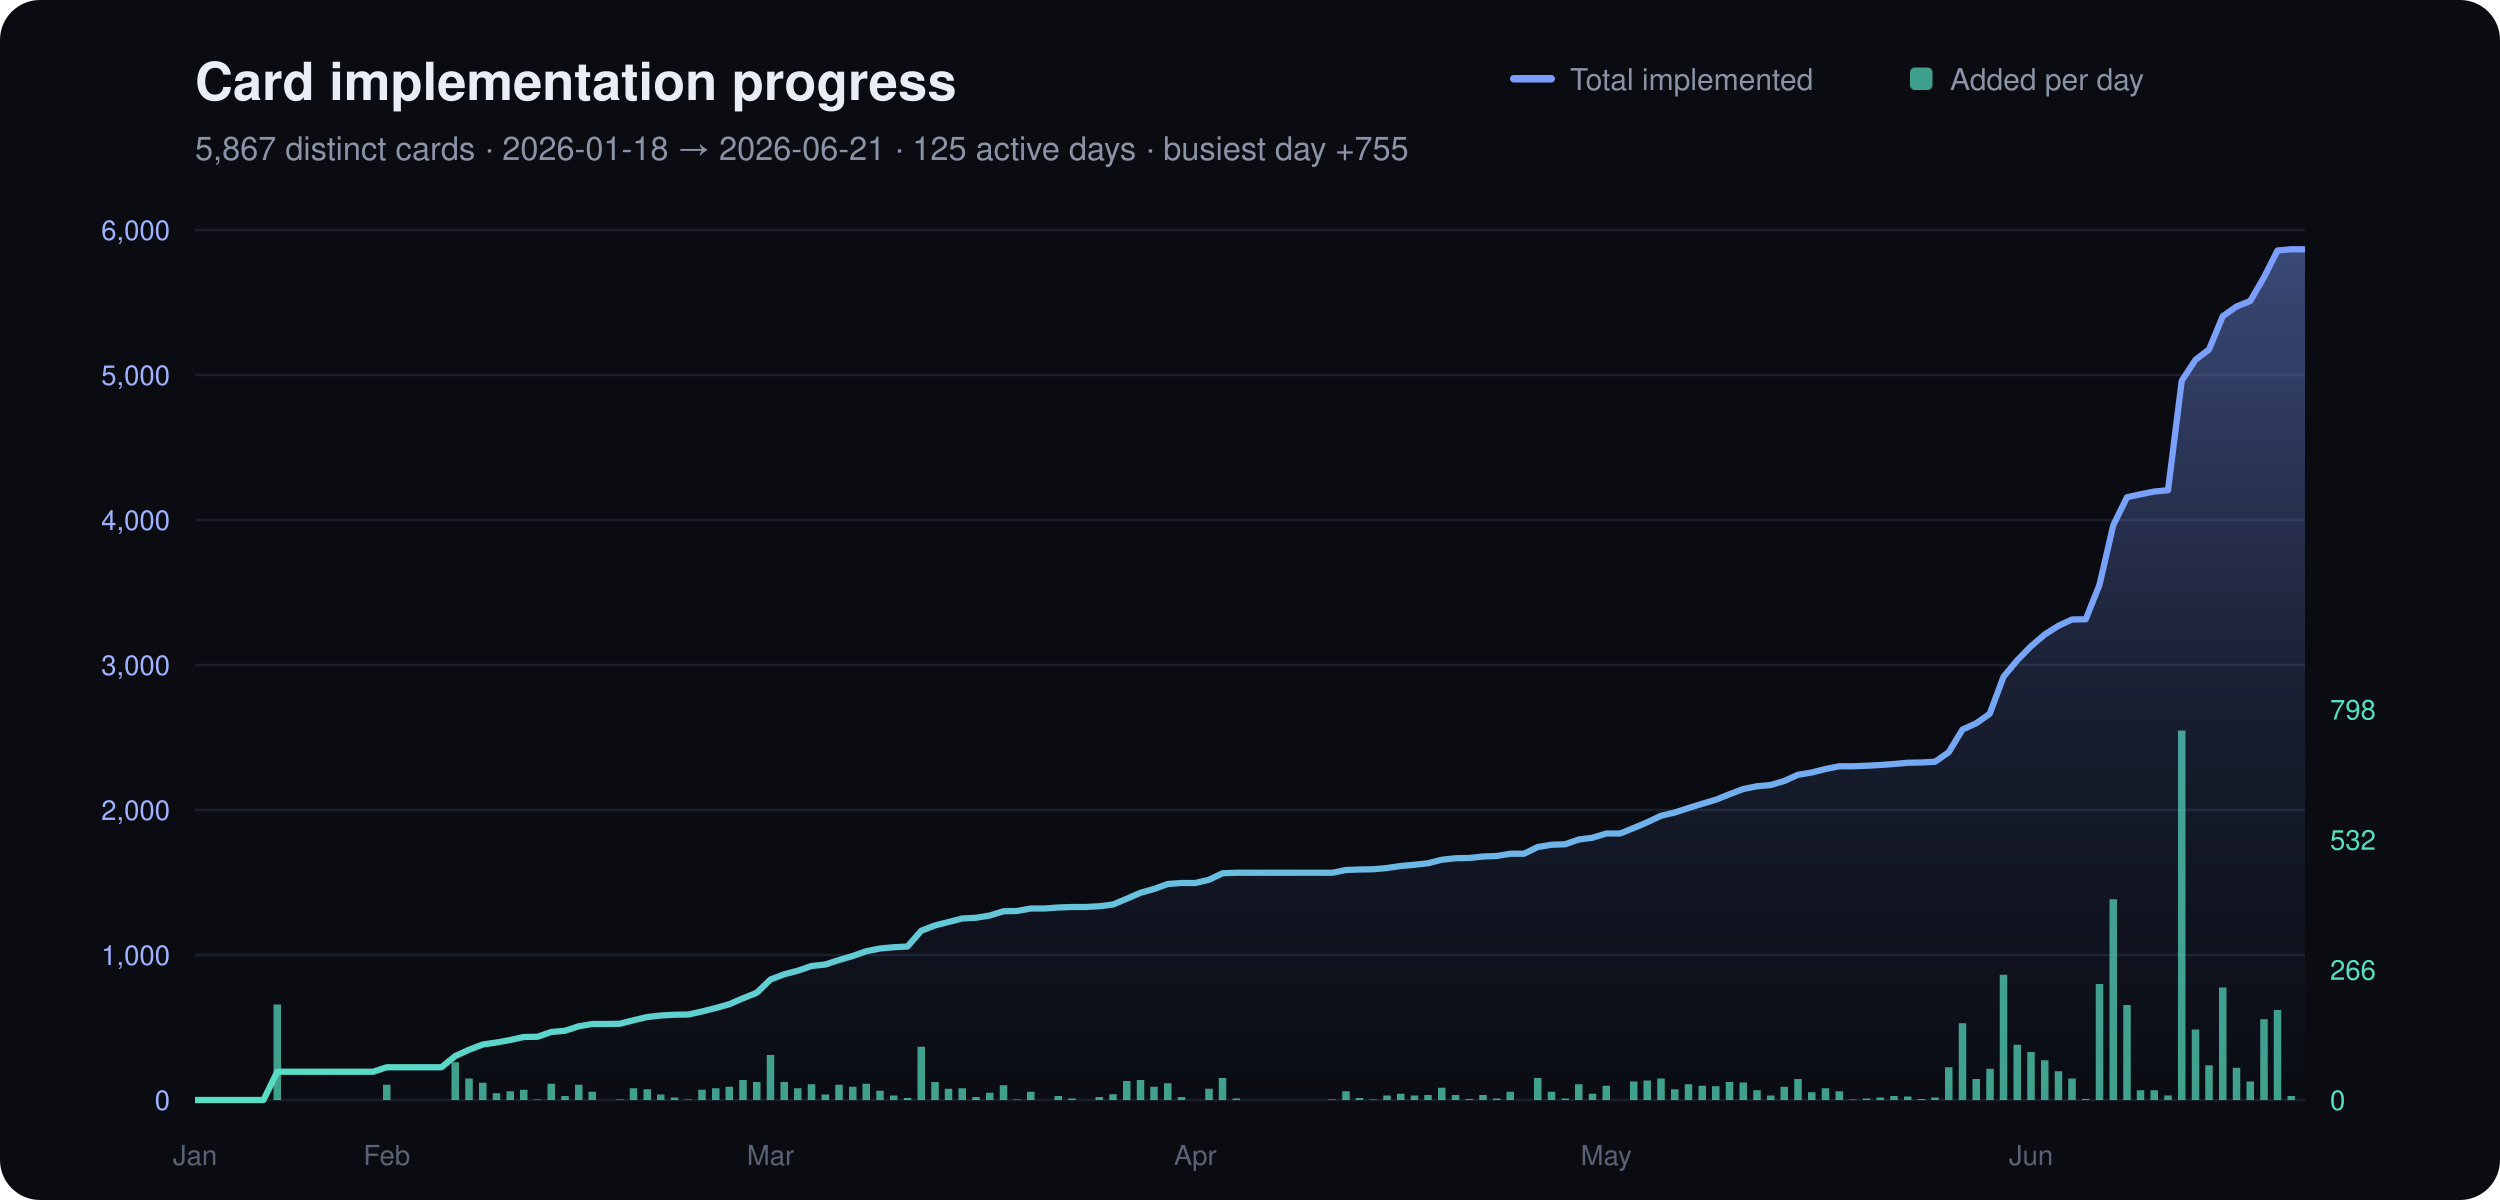
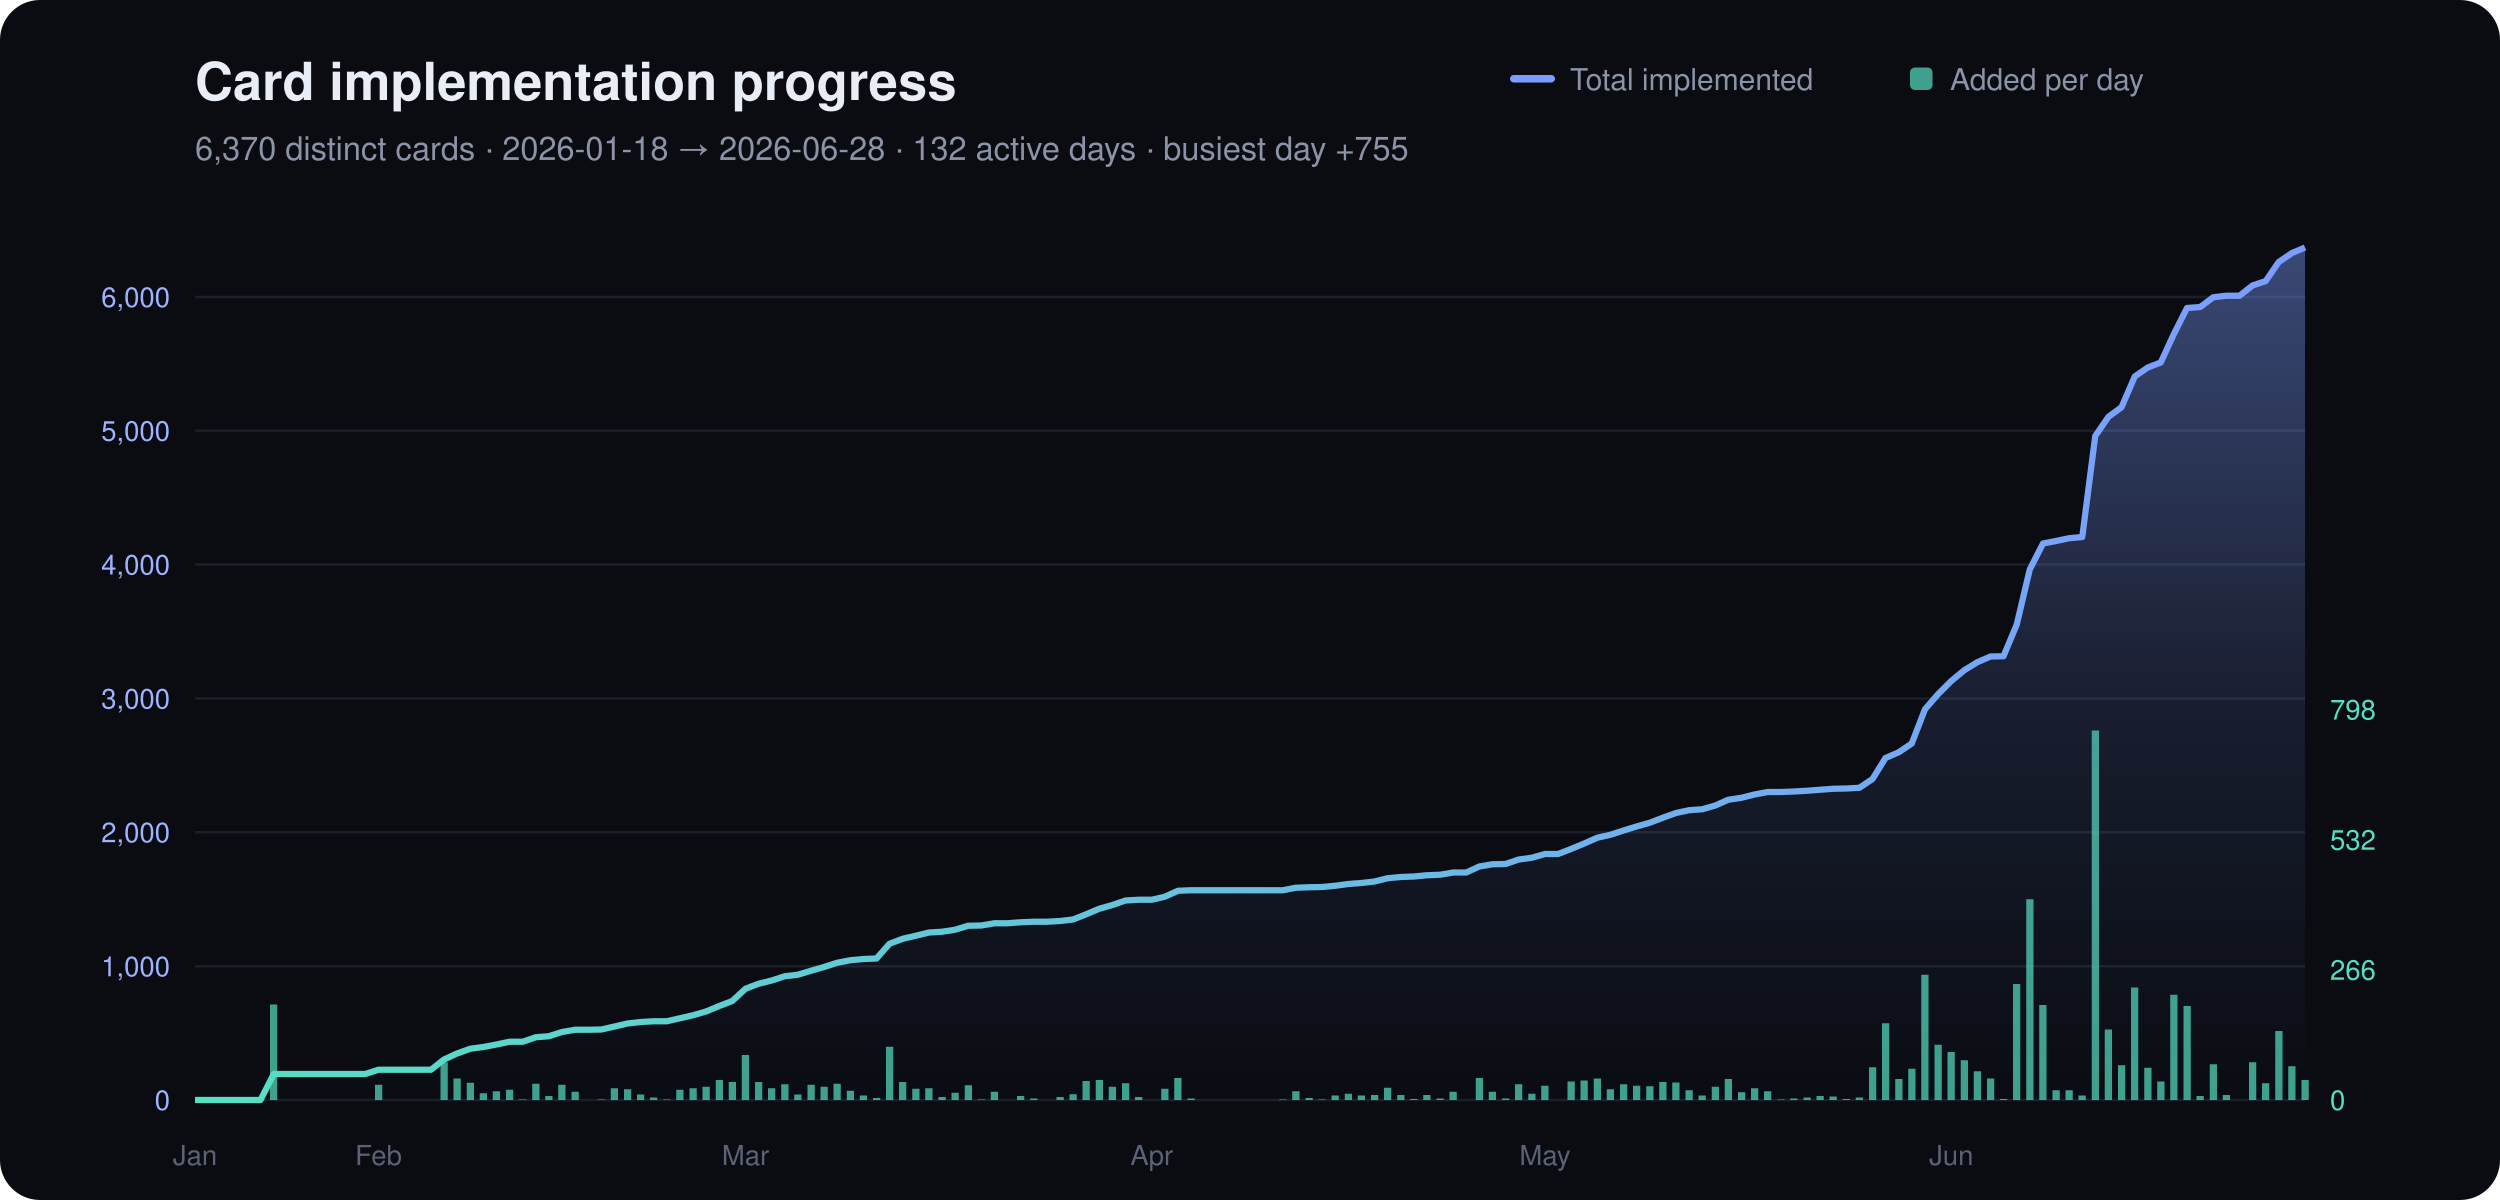
<svg xmlns="http://www.w3.org/2000/svg" viewBox="0 0 1000 480" font-family="-apple-system,Segoe UI,Helvetica,Arial,sans-serif">
  <defs>
    <linearGradient id="gA" x1="0" y1="0" x2="0" y2="1">
      <stop offset="0%" stop-color="#7c9cff" stop-opacity=".42" />
      <stop offset="55%" stop-color="#7c9cff" stop-opacity=".12" />
      <stop offset="100%" stop-color="#7c9cff" stop-opacity="0" />
    </linearGradient>
    <linearGradient id="gS" x1="0" y1="0" x2="1" y2="0">
      <stop offset="0%" stop-color="#56e0c2" />
      <stop offset="100%" stop-color="#7c9cff" />
    </linearGradient>
  </defs>
  <rect width="1000" height="480" rx="16" fill="#0a0c12" />
  <text x="78" y="40" fill="#e9edf6" font-size="21" font-weight="700">Card implementation progress</text>
-   <text x="78" y="64" fill="#8b93a7" font-size="13">5,867 distinct cards · 2026-01-18 → 2026-06-21 · 125 active days · busiest day +755</text>
+   <text x="78" y="64" fill="#8b93a7" font-size="13">6,370 distinct cards · 2026-01-18 → 2026-06-28 · 132 active days · busiest day +755</text>
  <rect x="604" y="30" width="18" height="3" rx="1.5" fill="#7c9cff" />
  <text x="628" y="36" fill="#8b93a7" font-size="12">Total implemented</text>
  <rect x="764" y="27" width="9" height="9" rx="2" fill="#56e0c2" opacity=".7" />
  <text x="780" y="36" fill="#8b93a7" font-size="12">Added per day</text>
  <line x1="78" y1="440.0" x2="922" y2="440.0" stroke="#1a1f2c" />
  <text x="68" y="444.0" fill="#9fb2ff" font-size="11" text-anchor="end">0</text>
-   <line x1="78" y1="382.0" x2="922" y2="382.0" stroke="#1a1f2c" />
-   <text x="68" y="386.0" fill="#9fb2ff" font-size="11" text-anchor="end">1,000</text>
-   <line x1="78" y1="324.0" x2="922" y2="324.0" stroke="#1a1f2c" />
-   <text x="68" y="328.0" fill="#9fb2ff" font-size="11" text-anchor="end">2,000</text>
-   <line x1="78" y1="266.0" x2="922" y2="266.0" stroke="#1a1f2c" />
-   <text x="68" y="270.0" fill="#9fb2ff" font-size="11" text-anchor="end">3,000</text>
-   <line x1="78" y1="208.0" x2="922" y2="208.0" stroke="#1a1f2c" />
-   <text x="68" y="212.0" fill="#9fb2ff" font-size="11" text-anchor="end">4,000</text>
-   <line x1="78" y1="150.0" x2="922" y2="150.0" stroke="#1a1f2c" />
-   <text x="68" y="154.0" fill="#9fb2ff" font-size="11" text-anchor="end">5,000</text>
-   <line x1="78" y1="92.0" x2="922" y2="92.0" stroke="#1a1f2c" />
-   <text x="68" y="96.0" fill="#9fb2ff" font-size="11" text-anchor="end">6,000</text>
+   <line x1="78" y1="386.5" x2="922" y2="386.5" stroke="#1a1f2c" />
+   <text x="68" y="390.5" fill="#9fb2ff" font-size="11" text-anchor="end">1,000</text>
+   <line x1="78" y1="332.9" x2="922" y2="332.9" stroke="#1a1f2c" />
+   <text x="68" y="336.9" fill="#9fb2ff" font-size="11" text-anchor="end">2,000</text>
+   <line x1="78" y1="279.4" x2="922" y2="279.4" stroke="#1a1f2c" />
+   <text x="68" y="283.4" fill="#9fb2ff" font-size="11" text-anchor="end">3,000</text>
+   <line x1="78" y1="225.8" x2="922" y2="225.8" stroke="#1a1f2c" />
+   <text x="68" y="229.8" fill="#9fb2ff" font-size="11" text-anchor="end">4,000</text>
+   <line x1="78" y1="172.3" x2="922" y2="172.3" stroke="#1a1f2c" />
+   <text x="68" y="176.3" fill="#9fb2ff" font-size="11" text-anchor="end">5,000</text>
+   <line x1="78" y1="118.8" x2="922" y2="118.8" stroke="#1a1f2c" />
+   <text x="68" y="122.8" fill="#9fb2ff" font-size="11" text-anchor="end">6,000</text>
  <text x="932" y="444.0" fill="#56e0c2" font-size="11">0</text>
  <text x="932" y="391.9" fill="#56e0c2" font-size="11">266</text>
  <text x="932" y="339.9" fill="#56e0c2" font-size="11">532</text>
  <text x="932" y="287.8" fill="#56e0c2" font-size="11">798</text>
  <text x="78.0" y="466" fill="#5a6276" font-size="11" text-anchor="middle">Jan</text>
-   <text x="154.7" y="466" fill="#5a6276" font-size="11" text-anchor="middle">Feb</text>
-   <text x="308.2" y="466" fill="#5a6276" font-size="11" text-anchor="middle">Mar</text>
-   <text x="478.1" y="466" fill="#5a6276" font-size="11" text-anchor="middle">Apr</text>
-   <text x="642.5" y="466" fill="#5a6276" font-size="11" text-anchor="middle">May</text>
-   <text x="812.4" y="466" fill="#5a6276" font-size="11" text-anchor="middle">Jun</text>
-   <rect x="109.4" y="401.8" width="3.0" height="38.2" fill="#56e0c2" opacity=".7" />
-   <rect x="153.2" y="433.9" width="3.0" height="6.1" fill="#56e0c2" opacity=".7" />
-   <rect x="180.6" y="424.9" width="3.0" height="15.1" fill="#56e0c2" opacity=".7" />
-   <rect x="186.1" y="431.4" width="3.0" height="8.6" fill="#56e0c2" opacity=".7" />
-   <rect x="191.6" y="433.1" width="3.0" height="6.9" fill="#56e0c2" opacity=".7" />
-   <rect x="197.1" y="437.3" width="3.0" height="2.7" fill="#56e0c2" opacity=".7" />
-   <rect x="202.6" y="436.5" width="3.0" height="3.5" fill="#56e0c2" opacity=".7" />
-   <rect x="208.0" y="435.9" width="3.0" height="4.1" fill="#56e0c2" opacity=".7" />
-   <rect x="213.5" y="439.8" width="3.0" height="0.2" fill="#56e0c2" opacity=".7" />
-   <rect x="219.0" y="433.5" width="3.0" height="6.5" fill="#56e0c2" opacity=".7" />
-   <rect x="224.5" y="438.4" width="3.0" height="1.6" fill="#56e0c2" opacity=".7" />
-   <rect x="230.0" y="433.9" width="3.0" height="6.1" fill="#56e0c2" opacity=".7" />
-   <rect x="235.4" y="436.7" width="3.0" height="3.3" fill="#56e0c2" opacity=".7" />
-   <rect x="246.4" y="439.8" width="3.0" height="0.2" fill="#56e0c2" opacity=".7" />
-   <rect x="251.9" y="435.3" width="3.0" height="4.7" fill="#56e0c2" opacity=".7" />
-   <rect x="257.4" y="435.7" width="3.0" height="4.3" fill="#56e0c2" opacity=".7" />
-   <rect x="262.8" y="437.8" width="3.0" height="2.2" fill="#56e0c2" opacity=".7" />
-   <rect x="268.3" y="439.0" width="3.0" height="1.0" fill="#56e0c2" opacity=".7" />
-   <rect x="273.8" y="439.8" width="3.0" height="0.2" fill="#56e0c2" opacity=".7" />
-   <rect x="279.3" y="435.9" width="3.0" height="4.1" fill="#56e0c2" opacity=".7" />
-   <rect x="284.8" y="435.3" width="3.0" height="4.7" fill="#56e0c2" opacity=".7" />
-   <rect x="290.2" y="434.7" width="3.0" height="5.3" fill="#56e0c2" opacity=".7" />
-   <rect x="295.7" y="432.0" width="3.0" height="8.0" fill="#56e0c2" opacity=".7" />
-   <rect x="301.2" y="432.8" width="3.0" height="7.2" fill="#56e0c2" opacity=".7" />
-   <rect x="306.7" y="422.0" width="3.0" height="18.0" fill="#56e0c2" opacity=".7" />
-   <rect x="312.2" y="432.8" width="3.0" height="7.2" fill="#56e0c2" opacity=".7" />
-   <rect x="317.6" y="435.3" width="3.0" height="4.7" fill="#56e0c2" opacity=".7" />
-   <rect x="323.1" y="433.7" width="3.0" height="6.3" fill="#56e0c2" opacity=".7" />
-   <rect x="328.6" y="437.8" width="3.0" height="2.2" fill="#56e0c2" opacity=".7" />
-   <rect x="334.1" y="433.9" width="3.0" height="6.1" fill="#56e0c2" opacity=".7" />
-   <rect x="339.6" y="434.7" width="3.0" height="5.3" fill="#56e0c2" opacity=".7" />
-   <rect x="345.0" y="433.5" width="3.0" height="6.5" fill="#56e0c2" opacity=".7" />
-   <rect x="350.5" y="436.3" width="3.0" height="3.7" fill="#56e0c2" opacity=".7" />
-   <rect x="356.0" y="438.2" width="3.0" height="1.8" fill="#56e0c2" opacity=".7" />
-   <rect x="361.5" y="439.2" width="3.0" height="0.8" fill="#56e0c2" opacity=".7" />
-   <rect x="367.0" y="418.7" width="3.0" height="21.3" fill="#56e0c2" opacity=".7" />
-   <rect x="372.5" y="432.8" width="3.0" height="7.2" fill="#56e0c2" opacity=".7" />
-   <rect x="377.9" y="435.5" width="3.0" height="4.5" fill="#56e0c2" opacity=".7" />
-   <rect x="383.4" y="435.3" width="3.0" height="4.7" fill="#56e0c2" opacity=".7" />
-   <rect x="388.9" y="438.8" width="3.0" height="1.2" fill="#56e0c2" opacity=".7" />
-   <rect x="394.4" y="437.1" width="3.0" height="2.9" fill="#56e0c2" opacity=".7" />
-   <rect x="399.9" y="434.1" width="3.0" height="5.9" fill="#56e0c2" opacity=".7" />
-   <rect x="405.3" y="439.8" width="3.0" height="0.2" fill="#56e0c2" opacity=".7" />
-   <rect x="410.8" y="436.7" width="3.0" height="3.3" fill="#56e0c2" opacity=".7" />
-   <rect x="421.8" y="438.4" width="3.0" height="1.6" fill="#56e0c2" opacity=".7" />
-   <rect x="427.3" y="439.4" width="3.0" height="0.6" fill="#56e0c2" opacity=".7" />
-   <rect x="438.2" y="438.8" width="3.0" height="1.2" fill="#56e0c2" opacity=".7" />
-   <rect x="443.7" y="437.7" width="3.0" height="2.3" fill="#56e0c2" opacity=".7" />
-   <rect x="449.2" y="432.4" width="3.0" height="7.6" fill="#56e0c2" opacity=".7" />
-   <rect x="454.7" y="432.0" width="3.0" height="8.0" fill="#56e0c2" opacity=".7" />
-   <rect x="460.1" y="434.7" width="3.0" height="5.3" fill="#56e0c2" opacity=".7" />
-   <rect x="465.6" y="433.3" width="3.0" height="6.7" fill="#56e0c2" opacity=".7" />
-   <rect x="471.1" y="438.8" width="3.0" height="1.2" fill="#56e0c2" opacity=".7" />
-   <rect x="482.1" y="435.5" width="3.0" height="4.5" fill="#56e0c2" opacity=".7" />
-   <rect x="487.5" y="431.2" width="3.0" height="8.8" fill="#56e0c2" opacity=".7" />
-   <rect x="493.0" y="439.4" width="3.0" height="0.6" fill="#56e0c2" opacity=".7" />
-   <rect x="531.4" y="439.8" width="3.0" height="0.2" fill="#56e0c2" opacity=".7" />
-   <rect x="536.9" y="436.5" width="3.0" height="3.5" fill="#56e0c2" opacity=".7" />
-   <rect x="542.3" y="439.2" width="3.0" height="0.8" fill="#56e0c2" opacity=".7" />
-   <rect x="547.8" y="439.8" width="3.0" height="0.2" fill="#56e0c2" opacity=".7" />
-   <rect x="553.3" y="438.2" width="3.0" height="1.8" fill="#56e0c2" opacity=".7" />
-   <rect x="558.8" y="437.5" width="3.0" height="2.5" fill="#56e0c2" opacity=".7" />
-   <rect x="564.3" y="438.2" width="3.0" height="1.8" fill="#56e0c2" opacity=".7" />
-   <rect x="569.7" y="438.0" width="3.0" height="2.0" fill="#56e0c2" opacity=".7" />
-   <rect x="575.2" y="435.1" width="3.0" height="4.9" fill="#56e0c2" opacity=".7" />
-   <rect x="580.7" y="438.0" width="3.0" height="2.0" fill="#56e0c2" opacity=".7" />
-   <rect x="586.2" y="439.6" width="3.0" height="0.4" fill="#56e0c2" opacity=".7" />
-   <rect x="591.7" y="438.0" width="3.0" height="2.0" fill="#56e0c2" opacity=".7" />
-   <rect x="597.2" y="439.4" width="3.0" height="0.6" fill="#56e0c2" opacity=".7" />
-   <rect x="602.6" y="436.7" width="3.0" height="3.3" fill="#56e0c2" opacity=".7" />
-   <rect x="613.6" y="431.2" width="3.0" height="8.8" fill="#56e0c2" opacity=".7" />
-   <rect x="619.1" y="436.7" width="3.0" height="3.3" fill="#56e0c2" opacity=".7" />
-   <rect x="624.6" y="439.4" width="3.0" height="0.6" fill="#56e0c2" opacity=".7" />
-   <rect x="630.0" y="433.7" width="3.0" height="6.3" fill="#56e0c2" opacity=".7" />
-   <rect x="635.5" y="437.5" width="3.0" height="2.5" fill="#56e0c2" opacity=".7" />
-   <rect x="641.0" y="434.3" width="3.0" height="5.7" fill="#56e0c2" opacity=".7" />
-   <rect x="652.0" y="432.6" width="3.0" height="7.4" fill="#56e0c2" opacity=".7" />
-   <rect x="657.4" y="432.2" width="3.0" height="7.8" fill="#56e0c2" opacity=".7" />
-   <rect x="662.9" y="431.4" width="3.0" height="8.6" fill="#56e0c2" opacity=".7" />
-   <rect x="668.4" y="435.7" width="3.0" height="4.3" fill="#56e0c2" opacity=".7" />
-   <rect x="673.9" y="433.7" width="3.0" height="6.3" fill="#56e0c2" opacity=".7" />
-   <rect x="679.4" y="434.3" width="3.0" height="5.7" fill="#56e0c2" opacity=".7" />
-   <rect x="684.8" y="434.5" width="3.0" height="5.5" fill="#56e0c2" opacity=".7" />
-   <rect x="690.3" y="432.8" width="3.0" height="7.2" fill="#56e0c2" opacity=".7" />
-   <rect x="695.8" y="433.0" width="3.0" height="7.0" fill="#56e0c2" opacity=".7" />
-   <rect x="701.3" y="436.1" width="3.0" height="3.9" fill="#56e0c2" opacity=".7" />
-   <rect x="706.8" y="438.2" width="3.0" height="1.8" fill="#56e0c2" opacity=".7" />
-   <rect x="712.2" y="434.7" width="3.0" height="5.3" fill="#56e0c2" opacity=".7" />
-   <rect x="717.7" y="431.6" width="3.0" height="8.4" fill="#56e0c2" opacity=".7" />
-   <rect x="723.2" y="436.9" width="3.0" height="3.1" fill="#56e0c2" opacity=".7" />
-   <rect x="728.7" y="435.3" width="3.0" height="4.7" fill="#56e0c2" opacity=".7" />
-   <rect x="734.2" y="436.5" width="3.0" height="3.5" fill="#56e0c2" opacity=".7" />
-   <rect x="739.6" y="439.8" width="3.0" height="0.2" fill="#56e0c2" opacity=".7" />
-   <rect x="745.1" y="439.4" width="3.0" height="0.6" fill="#56e0c2" opacity=".7" />
-   <rect x="750.6" y="439.0" width="3.0" height="1.0" fill="#56e0c2" opacity=".7" />
-   <rect x="756.1" y="438.4" width="3.0" height="1.6" fill="#56e0c2" opacity=".7" />
-   <rect x="761.6" y="438.6" width="3.0" height="1.4" fill="#56e0c2" opacity=".7" />
-   <rect x="767.0" y="439.6" width="3.0" height="0.4" fill="#56e0c2" opacity=".7" />
-   <rect x="772.5" y="439.0" width="3.0" height="1.0" fill="#56e0c2" opacity=".7" />
-   <rect x="778.0" y="426.9" width="3.0" height="13.1" fill="#56e0c2" opacity=".7" />
-   <rect x="783.5" y="409.3" width="3.0" height="30.7" fill="#56e0c2" opacity=".7" />
-   <rect x="789.0" y="431.6" width="3.0" height="8.4" fill="#56e0c2" opacity=".7" />
-   <rect x="794.5" y="427.5" width="3.0" height="12.5" fill="#56e0c2" opacity=".7" />
-   <rect x="799.9" y="389.9" width="3.0" height="50.1" fill="#56e0c2" opacity=".7" />
-   <rect x="805.4" y="417.9" width="3.0" height="22.1" fill="#56e0c2" opacity=".7" />
-   <rect x="810.9" y="420.8" width="3.0" height="19.2" fill="#56e0c2" opacity=".7" />
-   <rect x="816.4" y="424.1" width="3.0" height="15.9" fill="#56e0c2" opacity=".7" />
-   <rect x="821.9" y="428.5" width="3.0" height="11.5" fill="#56e0c2" opacity=".7" />
-   <rect x="827.3" y="431.4" width="3.0" height="8.6" fill="#56e0c2" opacity=".7" />
-   <rect x="832.8" y="439.6" width="3.0" height="0.4" fill="#56e0c2" opacity=".7" />
-   <rect x="838.3" y="393.6" width="3.0" height="46.4" fill="#56e0c2" opacity=".7" />
-   <rect x="843.8" y="359.7" width="3.0" height="80.3" fill="#56e0c2" opacity=".7" />
-   <rect x="849.3" y="402.0" width="3.0" height="38.0" fill="#56e0c2" opacity=".7" />
-   <rect x="854.7" y="436.1" width="3.0" height="3.9" fill="#56e0c2" opacity=".7" />
-   <rect x="860.2" y="436.1" width="3.0" height="3.9" fill="#56e0c2" opacity=".7" />
-   <rect x="865.7" y="438.2" width="3.0" height="1.8" fill="#56e0c2" opacity=".7" />
-   <rect x="871.2" y="292.2" width="3.0" height="147.8" fill="#56e0c2" opacity=".7" />
-   <rect x="876.7" y="411.8" width="3.0" height="28.2" fill="#56e0c2" opacity=".7" />
-   <rect x="882.1" y="426.1" width="3.0" height="13.9" fill="#56e0c2" opacity=".7" />
-   <rect x="887.6" y="395.0" width="3.0" height="45.0" fill="#56e0c2" opacity=".7" />
-   <rect x="893.1" y="427.1" width="3.0" height="12.9" fill="#56e0c2" opacity=".7" />
-   <rect x="898.6" y="432.6" width="3.0" height="7.4" fill="#56e0c2" opacity=".7" />
-   <rect x="904.1" y="407.7" width="3.0" height="32.3" fill="#56e0c2" opacity=".7" />
-   <rect x="909.5" y="404.0" width="3.0" height="36.0" fill="#56e0c2" opacity=".7" />
-   <rect x="915.0" y="438.4" width="3.0" height="1.6" fill="#56e0c2" opacity=".7" />
-   <path d="M 78.0 440.0 L 78.0 440.0 L 83.5 440.0 L 89.0 440.0 L 94.4 440.0 L 99.9 440.0 L 105.4 440.0 L 110.9 428.7 L 116.4 428.7 L 121.8 428.7 L 127.3 428.7 L 132.8 428.7 L 138.3 428.7 L 143.8 428.7 L 149.2 428.7 L 154.7 426.9 L 160.2 426.9 L 165.7 426.9 L 171.2 426.9 L 176.6 426.9 L 182.1 422.4 L 187.6 419.9 L 193.1 417.8 L 198.6 417.0 L 204.1 416.0 L 209.5 414.8 L 215.0 414.7 L 220.5 412.8 L 226.0 412.3 L 231.5 410.5 L 236.9 409.6 L 242.4 409.6 L 247.9 409.5 L 253.4 408.1 L 258.9 406.8 L 264.3 406.2 L 269.8 405.9 L 275.3 405.8 L 280.8 404.6 L 286.3 403.2 L 291.7 401.7 L 297.2 399.3 L 302.7 397.1 L 308.2 391.8 L 313.7 389.7 L 319.1 388.3 L 324.6 386.4 L 330.1 385.8 L 335.6 384.0 L 341.1 382.4 L 346.5 380.5 L 352.0 379.4 L 357.5 378.9 L 363.0 378.6 L 368.5 372.3 L 373.9 370.2 L 379.4 368.8 L 384.9 367.4 L 390.4 367.1 L 395.9 366.2 L 401.4 364.5 L 406.8 364.4 L 412.3 363.4 L 417.8 363.4 L 423.3 363.0 L 428.8 362.8 L 434.2 362.8 L 439.7 362.5 L 445.2 361.8 L 450.7 359.5 L 456.2 357.1 L 461.6 355.6 L 467.1 353.6 L 472.6 353.2 L 478.1 353.2 L 483.6 351.9 L 489.0 349.3 L 494.5 349.1 L 500.0 349.1 L 505.5 349.1 L 511.0 349.1 L 516.4 349.1 L 521.9 349.1 L 527.4 349.1 L 532.9 349.1 L 538.4 348.0 L 543.8 347.8 L 549.3 347.7 L 554.8 347.2 L 560.3 346.4 L 565.8 345.9 L 571.2 345.3 L 576.7 343.9 L 582.2 343.3 L 587.7 343.2 L 593.2 342.6 L 598.6 342.4 L 604.1 341.5 L 609.6 341.5 L 615.1 338.8 L 620.6 337.9 L 626.1 337.7 L 631.5 335.8 L 637.0 335.1 L 642.5 333.4 L 648.0 333.4 L 653.5 331.2 L 658.9 328.9 L 664.4 326.3 L 669.9 325.0 L 675.4 323.2 L 680.9 321.5 L 686.3 319.9 L 691.8 317.7 L 697.3 315.6 L 702.8 314.5 L 708.3 314.0 L 713.7 312.4 L 719.2 309.9 L 724.7 309.0 L 730.2 307.6 L 735.7 306.5 L 741.1 306.5 L 746.6 306.3 L 752.1 306.0 L 757.6 305.6 L 763.1 305.1 L 768.5 305.0 L 774.0 304.7 L 779.5 300.9 L 785.0 291.8 L 790.5 289.3 L 795.9 285.5 L 801.4 270.7 L 806.9 264.1 L 812.4 258.5 L 817.9 253.8 L 823.4 250.3 L 828.8 247.8 L 834.3 247.7 L 839.8 233.9 L 845.3 210.1 L 850.8 198.9 L 856.2 197.7 L 861.7 196.6 L 867.2 196.1 L 872.7 152.3 L 878.2 143.9 L 883.6 139.8 L 889.1 126.5 L 894.6 122.6 L 900.1 120.4 L 905.6 110.9 L 911.0 100.2 L 916.5 99.7 L 922.0 99.7 L 922.0 440.0 Z" fill="url(#gA)" />
-   <path d="M 78.0 440.0 L 83.5 440.0 L 89.0 440.0 L 94.4 440.0 L 99.9 440.0 L 105.4 440.0 L 110.9 428.7 L 116.4 428.7 L 121.8 428.7 L 127.3 428.7 L 132.8 428.7 L 138.3 428.7 L 143.8 428.7 L 149.2 428.7 L 154.7 426.9 L 160.2 426.9 L 165.7 426.9 L 171.2 426.9 L 176.6 426.9 L 182.1 422.4 L 187.6 419.9 L 193.1 417.8 L 198.6 417.0 L 204.1 416.0 L 209.5 414.8 L 215.0 414.7 L 220.5 412.8 L 226.0 412.3 L 231.5 410.5 L 236.9 409.6 L 242.4 409.6 L 247.9 409.5 L 253.4 408.1 L 258.9 406.8 L 264.3 406.2 L 269.8 405.9 L 275.3 405.8 L 280.8 404.6 L 286.3 403.2 L 291.7 401.7 L 297.2 399.3 L 302.7 397.1 L 308.2 391.8 L 313.7 389.7 L 319.1 388.3 L 324.6 386.4 L 330.1 385.8 L 335.6 384.0 L 341.1 382.4 L 346.5 380.5 L 352.0 379.4 L 357.5 378.9 L 363.0 378.6 L 368.5 372.3 L 373.9 370.2 L 379.4 368.8 L 384.9 367.4 L 390.4 367.1 L 395.9 366.2 L 401.4 364.5 L 406.8 364.4 L 412.3 363.4 L 417.8 363.4 L 423.3 363.0 L 428.8 362.8 L 434.2 362.8 L 439.7 362.5 L 445.2 361.8 L 450.7 359.5 L 456.2 357.1 L 461.6 355.6 L 467.1 353.6 L 472.6 353.2 L 478.1 353.2 L 483.6 351.9 L 489.0 349.3 L 494.5 349.1 L 500.0 349.1 L 505.5 349.1 L 511.0 349.1 L 516.4 349.1 L 521.9 349.1 L 527.4 349.1 L 532.9 349.1 L 538.4 348.0 L 543.8 347.8 L 549.3 347.7 L 554.8 347.2 L 560.3 346.4 L 565.8 345.9 L 571.2 345.3 L 576.7 343.9 L 582.2 343.3 L 587.7 343.2 L 593.2 342.6 L 598.6 342.4 L 604.1 341.5 L 609.6 341.5 L 615.1 338.8 L 620.6 337.9 L 626.1 337.7 L 631.5 335.8 L 637.0 335.1 L 642.5 333.4 L 648.0 333.4 L 653.5 331.2 L 658.9 328.9 L 664.4 326.3 L 669.9 325.0 L 675.4 323.2 L 680.9 321.5 L 686.3 319.9 L 691.8 317.7 L 697.3 315.6 L 702.8 314.5 L 708.3 314.0 L 713.7 312.4 L 719.2 309.9 L 724.7 309.0 L 730.2 307.6 L 735.7 306.5 L 741.1 306.5 L 746.6 306.3 L 752.1 306.0 L 757.6 305.6 L 763.1 305.1 L 768.5 305.0 L 774.0 304.7 L 779.5 300.9 L 785.0 291.8 L 790.5 289.3 L 795.9 285.5 L 801.4 270.7 L 806.9 264.1 L 812.4 258.5 L 817.9 253.8 L 823.4 250.3 L 828.8 247.8 L 834.3 247.7 L 839.8 233.9 L 845.3 210.1 L 850.8 198.9 L 856.2 197.7 L 861.7 196.6 L 867.2 196.1 L 872.7 152.3 L 878.2 143.9 L 883.6 139.8 L 889.1 126.5 L 894.6 122.6 L 900.1 120.4 L 905.6 110.9 L 911.0 100.2 L 916.5 99.7 L 922.0 99.7" fill="none" stroke="url(#gS)" stroke-width="2.5" stroke-linejoin="round" />
+   <text x="151.4" y="466" fill="#5a6276" font-size="11" text-anchor="middle">Feb</text>
+   <text x="298.2" y="466" fill="#5a6276" font-size="11" text-anchor="middle">Mar</text>
+   <text x="460.7" y="466" fill="#5a6276" font-size="11" text-anchor="middle">Apr</text>
+   <text x="618.0" y="466" fill="#5a6276" font-size="11" text-anchor="middle">May</text>
+   <text x="780.5" y="466" fill="#5a6276" font-size="11" text-anchor="middle">Jun</text>
+   <rect x="108.0" y="401.8" width="2.9" height="38.2" fill="#56e0c2" opacity=".7" />
+   <rect x="150.0" y="433.9" width="2.9" height="6.1" fill="#56e0c2" opacity=".7" />
+   <rect x="176.2" y="424.9" width="2.9" height="15.1" fill="#56e0c2" opacity=".7" />
+   <rect x="181.4" y="431.4" width="2.9" height="8.6" fill="#56e0c2" opacity=".7" />
+   <rect x="186.7" y="433.1" width="2.9" height="6.9" fill="#56e0c2" opacity=".7" />
+   <rect x="191.9" y="437.3" width="2.9" height="2.7" fill="#56e0c2" opacity=".7" />
+   <rect x="197.1" y="436.5" width="2.9" height="3.5" fill="#56e0c2" opacity=".7" />
+   <rect x="202.4" y="435.9" width="2.9" height="4.1" fill="#56e0c2" opacity=".7" />
+   <rect x="207.6" y="439.8" width="2.9" height="0.2" fill="#56e0c2" opacity=".7" />
+   <rect x="212.9" y="433.5" width="2.9" height="6.5" fill="#56e0c2" opacity=".7" />
+   <rect x="218.1" y="438.4" width="2.9" height="1.6" fill="#56e0c2" opacity=".7" />
+   <rect x="223.3" y="433.9" width="2.9" height="6.1" fill="#56e0c2" opacity=".7" />
+   <rect x="228.6" y="436.7" width="2.9" height="3.3" fill="#56e0c2" opacity=".7" />
+   <rect x="239.1" y="439.8" width="2.9" height="0.2" fill="#56e0c2" opacity=".7" />
+   <rect x="244.3" y="435.3" width="2.9" height="4.7" fill="#56e0c2" opacity=".7" />
+   <rect x="249.6" y="435.7" width="2.9" height="4.3" fill="#56e0c2" opacity=".7" />
+   <rect x="254.8" y="437.8" width="2.9" height="2.2" fill="#56e0c2" opacity=".7" />
+   <rect x="260.0" y="439.0" width="2.9" height="1.0" fill="#56e0c2" opacity=".7" />
+   <rect x="265.3" y="439.8" width="2.9" height="0.2" fill="#56e0c2" opacity=".7" />
+   <rect x="270.5" y="435.9" width="2.9" height="4.1" fill="#56e0c2" opacity=".7" />
+   <rect x="275.8" y="435.3" width="2.9" height="4.7" fill="#56e0c2" opacity=".7" />
+   <rect x="281.0" y="434.7" width="2.9" height="5.3" fill="#56e0c2" opacity=".7" />
+   <rect x="286.3" y="432.0" width="2.9" height="8.0" fill="#56e0c2" opacity=".7" />
+   <rect x="291.5" y="432.8" width="2.9" height="7.2" fill="#56e0c2" opacity=".7" />
+   <rect x="296.7" y="422.0" width="2.9" height="18.0" fill="#56e0c2" opacity=".7" />
+   <rect x="302.0" y="432.8" width="2.9" height="7.2" fill="#56e0c2" opacity=".7" />
+   <rect x="307.2" y="435.3" width="2.9" height="4.7" fill="#56e0c2" opacity=".7" />
+   <rect x="312.5" y="433.7" width="2.9" height="6.3" fill="#56e0c2" opacity=".7" />
+   <rect x="317.7" y="437.8" width="2.9" height="2.2" fill="#56e0c2" opacity=".7" />
+   <rect x="323.0" y="433.9" width="2.9" height="6.1" fill="#56e0c2" opacity=".7" />
+   <rect x="328.2" y="434.7" width="2.9" height="5.3" fill="#56e0c2" opacity=".7" />
+   <rect x="333.4" y="433.5" width="2.9" height="6.5" fill="#56e0c2" opacity=".7" />
+   <rect x="338.7" y="436.3" width="2.9" height="3.7" fill="#56e0c2" opacity=".7" />
+   <rect x="343.9" y="438.2" width="2.9" height="1.8" fill="#56e0c2" opacity=".7" />
+   <rect x="349.2" y="439.2" width="2.9" height="0.8" fill="#56e0c2" opacity=".7" />
+   <rect x="354.4" y="418.7" width="2.9" height="21.3" fill="#56e0c2" opacity=".7" />
+   <rect x="359.6" y="432.8" width="2.9" height="7.2" fill="#56e0c2" opacity=".7" />
+   <rect x="364.9" y="435.5" width="2.9" height="4.5" fill="#56e0c2" opacity=".7" />
+   <rect x="370.1" y="435.3" width="2.9" height="4.7" fill="#56e0c2" opacity=".7" />
+   <rect x="375.4" y="438.8" width="2.9" height="1.2" fill="#56e0c2" opacity=".7" />
+   <rect x="380.6" y="437.1" width="2.9" height="2.9" fill="#56e0c2" opacity=".7" />
+   <rect x="385.9" y="434.1" width="2.9" height="5.9" fill="#56e0c2" opacity=".7" />
+   <rect x="391.1" y="439.8" width="2.9" height="0.2" fill="#56e0c2" opacity=".7" />
+   <rect x="396.3" y="436.7" width="2.9" height="3.3" fill="#56e0c2" opacity=".7" />
+   <rect x="406.8" y="438.4" width="2.9" height="1.6" fill="#56e0c2" opacity=".7" />
+   <rect x="412.1" y="439.4" width="2.9" height="0.6" fill="#56e0c2" opacity=".7" />
+   <rect x="422.6" y="438.8" width="2.9" height="1.2" fill="#56e0c2" opacity=".7" />
+   <rect x="427.8" y="437.7" width="2.9" height="2.3" fill="#56e0c2" opacity=".7" />
+   <rect x="433.0" y="432.4" width="2.9" height="7.6" fill="#56e0c2" opacity=".7" />
+   <rect x="438.3" y="432.0" width="2.9" height="8.0" fill="#56e0c2" opacity=".7" />
+   <rect x="443.5" y="434.7" width="2.9" height="5.3" fill="#56e0c2" opacity=".7" />
+   <rect x="448.8" y="433.3" width="2.9" height="6.7" fill="#56e0c2" opacity=".7" />
+   <rect x="454.0" y="438.8" width="2.9" height="1.2" fill="#56e0c2" opacity=".7" />
+   <rect x="464.5" y="435.5" width="2.9" height="4.5" fill="#56e0c2" opacity=".7" />
+   <rect x="469.7" y="431.2" width="2.9" height="8.8" fill="#56e0c2" opacity=".7" />
+   <rect x="475.0" y="439.4" width="2.9" height="0.6" fill="#56e0c2" opacity=".7" />
+   <rect x="511.7" y="439.8" width="2.9" height="0.2" fill="#56e0c2" opacity=".7" />
+   <rect x="516.9" y="436.5" width="2.9" height="3.5" fill="#56e0c2" opacity=".7" />
+   <rect x="522.2" y="439.2" width="2.9" height="0.8" fill="#56e0c2" opacity=".7" />
+   <rect x="527.4" y="439.8" width="2.9" height="0.2" fill="#56e0c2" opacity=".7" />
+   <rect x="532.6" y="438.2" width="2.9" height="1.8" fill="#56e0c2" opacity=".7" />
+   <rect x="537.9" y="437.5" width="2.9" height="2.5" fill="#56e0c2" opacity=".7" />
+   <rect x="543.1" y="438.2" width="2.9" height="1.8" fill="#56e0c2" opacity=".7" />
+   <rect x="548.4" y="438.0" width="2.9" height="2.0" fill="#56e0c2" opacity=".7" />
+   <rect x="553.6" y="435.1" width="2.9" height="4.9" fill="#56e0c2" opacity=".7" />
+   <rect x="558.9" y="438.0" width="2.9" height="2.0" fill="#56e0c2" opacity=".7" />
+   <rect x="564.1" y="439.6" width="2.9" height="0.4" fill="#56e0c2" opacity=".7" />
+   <rect x="569.3" y="438.0" width="2.9" height="2.0" fill="#56e0c2" opacity=".7" />
+   <rect x="574.6" y="439.4" width="2.9" height="0.6" fill="#56e0c2" opacity=".7" />
+   <rect x="579.8" y="436.7" width="2.9" height="3.3" fill="#56e0c2" opacity=".7" />
+   <rect x="590.3" y="431.2" width="2.9" height="8.8" fill="#56e0c2" opacity=".7" />
+   <rect x="595.5" y="436.7" width="2.9" height="3.3" fill="#56e0c2" opacity=".7" />
+   <rect x="600.8" y="439.4" width="2.9" height="0.6" fill="#56e0c2" opacity=".7" />
+   <rect x="606.0" y="433.7" width="2.9" height="6.3" fill="#56e0c2" opacity=".7" />
+   <rect x="611.3" y="437.5" width="2.9" height="2.5" fill="#56e0c2" opacity=".7" />
+   <rect x="616.5" y="434.3" width="2.9" height="5.7" fill="#56e0c2" opacity=".7" />
+   <rect x="627.0" y="432.6" width="2.9" height="7.4" fill="#56e0c2" opacity=".7" />
+   <rect x="632.2" y="432.2" width="2.9" height="7.8" fill="#56e0c2" opacity=".7" />
+   <rect x="637.5" y="431.4" width="2.9" height="8.6" fill="#56e0c2" opacity=".7" />
+   <rect x="642.7" y="435.7" width="2.9" height="4.3" fill="#56e0c2" opacity=".7" />
+   <rect x="648.0" y="433.7" width="2.9" height="6.3" fill="#56e0c2" opacity=".7" />
+   <rect x="653.2" y="434.3" width="2.9" height="5.7" fill="#56e0c2" opacity=".7" />
+   <rect x="658.5" y="434.5" width="2.9" height="5.5" fill="#56e0c2" opacity=".7" />
+   <rect x="663.7" y="432.8" width="2.9" height="7.2" fill="#56e0c2" opacity=".7" />
+   <rect x="668.9" y="433.0" width="2.9" height="7.0" fill="#56e0c2" opacity=".7" />
+   <rect x="674.2" y="436.1" width="2.9" height="3.9" fill="#56e0c2" opacity=".7" />
+   <rect x="679.4" y="438.2" width="2.9" height="1.8" fill="#56e0c2" opacity=".7" />
+   <rect x="684.7" y="434.7" width="2.9" height="5.3" fill="#56e0c2" opacity=".7" />
+   <rect x="689.9" y="431.6" width="2.9" height="8.4" fill="#56e0c2" opacity=".7" />
+   <rect x="695.2" y="436.9" width="2.9" height="3.1" fill="#56e0c2" opacity=".7" />
+   <rect x="700.4" y="435.3" width="2.9" height="4.7" fill="#56e0c2" opacity=".7" />
+   <rect x="705.6" y="436.5" width="2.9" height="3.5" fill="#56e0c2" opacity=".7" />
+   <rect x="710.9" y="439.8" width="2.9" height="0.2" fill="#56e0c2" opacity=".7" />
+   <rect x="716.1" y="439.4" width="2.9" height="0.6" fill="#56e0c2" opacity=".7" />
+   <rect x="721.4" y="439.0" width="2.9" height="1.0" fill="#56e0c2" opacity=".7" />
+   <rect x="726.6" y="438.4" width="2.9" height="1.6" fill="#56e0c2" opacity=".7" />
+   <rect x="731.8" y="438.6" width="2.9" height="1.4" fill="#56e0c2" opacity=".7" />
+   <rect x="737.1" y="439.6" width="2.9" height="0.4" fill="#56e0c2" opacity=".7" />
+   <rect x="742.3" y="439.0" width="2.9" height="1.0" fill="#56e0c2" opacity=".7" />
+   <rect x="747.6" y="426.9" width="2.9" height="13.1" fill="#56e0c2" opacity=".7" />
+   <rect x="752.8" y="409.3" width="2.9" height="30.7" fill="#56e0c2" opacity=".7" />
+   <rect x="758.1" y="431.6" width="2.9" height="8.4" fill="#56e0c2" opacity=".7" />
+   <rect x="763.3" y="427.5" width="2.9" height="12.5" fill="#56e0c2" opacity=".7" />
+   <rect x="768.5" y="389.9" width="2.9" height="50.1" fill="#56e0c2" opacity=".7" />
+   <rect x="773.8" y="417.9" width="2.9" height="22.1" fill="#56e0c2" opacity=".7" />
+   <rect x="779.0" y="420.8" width="2.9" height="19.2" fill="#56e0c2" opacity=".7" />
+   <rect x="784.3" y="424.1" width="2.9" height="15.9" fill="#56e0c2" opacity=".7" />
+   <rect x="789.5" y="428.5" width="2.9" height="11.5" fill="#56e0c2" opacity=".7" />
+   <rect x="794.8" y="431.4" width="2.9" height="8.6" fill="#56e0c2" opacity=".7" />
+   <rect x="800.0" y="439.6" width="2.9" height="0.4" fill="#56e0c2" opacity=".7" />
+   <rect x="805.2" y="393.6" width="2.9" height="46.4" fill="#56e0c2" opacity=".7" />
+   <rect x="810.5" y="359.7" width="2.9" height="80.3" fill="#56e0c2" opacity=".7" />
+   <rect x="815.7" y="402.0" width="2.9" height="38.0" fill="#56e0c2" opacity=".7" />
+   <rect x="821.0" y="436.1" width="2.9" height="3.9" fill="#56e0c2" opacity=".7" />
+   <rect x="826.2" y="436.1" width="2.9" height="3.9" fill="#56e0c2" opacity=".7" />
+   <rect x="831.4" y="438.2" width="2.9" height="1.8" fill="#56e0c2" opacity=".7" />
+   <rect x="836.7" y="292.2" width="2.9" height="147.8" fill="#56e0c2" opacity=".7" />
+   <rect x="841.9" y="411.8" width="2.9" height="28.2" fill="#56e0c2" opacity=".7" />
+   <rect x="847.2" y="426.1" width="2.9" height="13.9" fill="#56e0c2" opacity=".7" />
+   <rect x="852.4" y="395.0" width="2.9" height="45.0" fill="#56e0c2" opacity=".7" />
+   <rect x="857.7" y="427.1" width="2.9" height="12.9" fill="#56e0c2" opacity=".7" />
+   <rect x="862.9" y="432.6" width="2.9" height="7.4" fill="#56e0c2" opacity=".7" />
+   <rect x="868.1" y="397.9" width="2.9" height="42.1" fill="#56e0c2" opacity=".7" />
+   <rect x="873.4" y="402.4" width="2.9" height="37.6" fill="#56e0c2" opacity=".7" />
+   <rect x="878.6" y="438.4" width="2.9" height="1.6" fill="#56e0c2" opacity=".7" />
+   <rect x="883.9" y="425.7" width="2.9" height="14.3" fill="#56e0c2" opacity=".7" />
+   <rect x="889.1" y="438.0" width="2.9" height="2.0" fill="#56e0c2" opacity=".7" />
+   <rect x="899.6" y="424.9" width="2.9" height="15.1" fill="#56e0c2" opacity=".7" />
+   <rect x="904.8" y="433.3" width="2.9" height="6.7" fill="#56e0c2" opacity=".7" />
+   <rect x="910.1" y="412.4" width="2.9" height="27.6" fill="#56e0c2" opacity=".7" />
+   <rect x="915.3" y="426.5" width="2.9" height="13.5" fill="#56e0c2" opacity=".7" />
+   <rect x="920.6" y="432.0" width="2.9" height="8.0" fill="#56e0c2" opacity=".7" />
+   <path d="M 78.0 440.0 L 78.0 440.0 L 83.2 440.0 L 88.5 440.0 L 93.7 440.0 L 99.0 440.0 L 104.2 440.0 L 109.5 429.6 L 114.7 429.6 L 119.9 429.6 L 125.2 429.6 L 130.4 429.6 L 135.7 429.6 L 140.9 429.6 L 146.1 429.6 L 151.4 427.9 L 156.6 427.9 L 161.9 427.9 L 167.1 427.9 L 172.4 427.9 L 177.6 423.8 L 182.8 421.4 L 188.1 419.5 L 193.3 418.8 L 198.6 417.8 L 203.8 416.7 L 209.1 416.7 L 214.3 414.9 L 219.5 414.5 L 224.8 412.8 L 230.0 411.9 L 235.3 411.9 L 240.5 411.8 L 245.8 410.6 L 251.0 409.4 L 256.2 408.8 L 261.5 408.5 L 266.7 408.5 L 272.0 407.3 L 277.2 406.1 L 282.4 404.6 L 287.7 402.4 L 292.9 400.4 L 298.2 395.5 L 303.4 393.5 L 308.7 392.2 L 313.9 390.5 L 319.1 389.9 L 324.4 388.3 L 329.6 386.8 L 334.9 385.1 L 340.1 384.1 L 345.4 383.6 L 350.6 383.4 L 355.8 377.5 L 361.1 375.5 L 366.3 374.3 L 371.6 373.0 L 376.8 372.7 L 382.0 371.9 L 387.3 370.3 L 392.5 370.2 L 397.8 369.3 L 403.0 369.3 L 408.3 368.9 L 413.5 368.7 L 418.7 368.7 L 424.0 368.4 L 429.2 367.8 L 434.5 365.7 L 439.7 363.5 L 445.0 362.0 L 450.2 360.2 L 455.4 359.9 L 460.7 359.9 L 465.9 358.7 L 471.2 356.3 L 476.4 356.1 L 481.7 356.1 L 486.9 356.1 L 492.1 356.1 L 497.4 356.1 L 502.6 356.1 L 507.9 356.1 L 513.1 356.1 L 518.3 355.1 L 523.6 354.9 L 528.8 354.8 L 534.1 354.3 L 539.3 353.6 L 544.6 353.2 L 549.8 352.6 L 555.0 351.3 L 560.3 350.8 L 565.5 350.6 L 570.8 350.1 L 576.0 349.9 L 581.3 349.0 L 586.5 349.0 L 591.7 346.6 L 597.0 345.7 L 602.2 345.6 L 607.5 343.8 L 612.7 343.1 L 618.0 341.6 L 623.2 341.6 L 628.4 339.6 L 633.7 337.4 L 638.9 335.1 L 644.2 333.9 L 649.4 332.2 L 654.6 330.6 L 659.9 329.1 L 665.1 327.1 L 670.4 325.2 L 675.6 324.1 L 680.9 323.7 L 686.1 322.2 L 691.3 319.9 L 696.6 319.1 L 701.8 317.8 L 707.1 316.8 L 712.3 316.8 L 717.6 316.6 L 722.8 316.3 L 728.0 315.9 L 733.3 315.5 L 738.5 315.4 L 743.8 315.1 L 749.0 311.6 L 754.2 303.2 L 759.5 300.9 L 764.7 297.4 L 770.0 283.7 L 775.2 277.7 L 780.5 272.4 L 785.7 268.1 L 790.9 264.9 L 796.2 262.6 L 801.4 262.5 L 806.7 249.8 L 811.9 227.8 L 817.2 217.4 L 822.4 216.4 L 827.6 215.3 L 832.9 214.8 L 838.1 174.4 L 843.4 166.7 L 848.6 162.9 L 853.9 150.6 L 859.1 147.0 L 864.3 145.0 L 869.6 133.5 L 874.8 123.2 L 880.1 122.8 L 885.3 118.9 L 890.5 118.3 L 895.8 118.3 L 901.0 114.2 L 906.3 112.4 L 911.5 104.8 L 916.8 101.2 L 922.0 99.0 L 922.0 440.0 Z" fill="url(#gA)" />
+   <path d="M 78.0 440.0 L 83.2 440.0 L 88.5 440.0 L 93.7 440.0 L 99.0 440.0 L 104.2 440.0 L 109.5 429.6 L 114.7 429.6 L 119.9 429.6 L 125.2 429.6 L 130.4 429.6 L 135.7 429.6 L 140.9 429.6 L 146.1 429.6 L 151.4 427.9 L 156.6 427.9 L 161.9 427.9 L 167.1 427.9 L 172.4 427.9 L 177.6 423.8 L 182.8 421.4 L 188.1 419.5 L 193.3 418.8 L 198.6 417.8 L 203.8 416.7 L 209.1 416.7 L 214.3 414.9 L 219.5 414.5 L 224.8 412.8 L 230.0 411.9 L 235.3 411.9 L 240.5 411.8 L 245.8 410.6 L 251.0 409.4 L 256.2 408.8 L 261.5 408.5 L 266.7 408.5 L 272.0 407.3 L 277.2 406.1 L 282.4 404.6 L 287.7 402.4 L 292.9 400.4 L 298.2 395.5 L 303.4 393.5 L 308.7 392.2 L 313.9 390.5 L 319.1 389.9 L 324.4 388.3 L 329.6 386.8 L 334.9 385.1 L 340.1 384.1 L 345.4 383.6 L 350.6 383.4 L 355.8 377.5 L 361.1 375.5 L 366.3 374.3 L 371.6 373.0 L 376.8 372.7 L 382.0 371.9 L 387.3 370.3 L 392.5 370.2 L 397.8 369.3 L 403.0 369.3 L 408.3 368.9 L 413.5 368.7 L 418.7 368.7 L 424.0 368.4 L 429.2 367.8 L 434.5 365.7 L 439.7 363.5 L 445.0 362.0 L 450.2 360.2 L 455.4 359.9 L 460.7 359.9 L 465.9 358.7 L 471.2 356.3 L 476.4 356.1 L 481.7 356.1 L 486.9 356.1 L 492.1 356.1 L 497.4 356.1 L 502.6 356.1 L 507.9 356.1 L 513.1 356.1 L 518.3 355.1 L 523.6 354.9 L 528.8 354.8 L 534.1 354.3 L 539.3 353.6 L 544.6 353.2 L 549.8 352.6 L 555.0 351.3 L 560.3 350.8 L 565.5 350.6 L 570.8 350.1 L 576.0 349.9 L 581.3 349.0 L 586.5 349.0 L 591.7 346.6 L 597.0 345.7 L 602.2 345.6 L 607.5 343.8 L 612.7 343.1 L 618.0 341.6 L 623.2 341.6 L 628.4 339.6 L 633.7 337.4 L 638.9 335.1 L 644.2 333.9 L 649.4 332.2 L 654.6 330.6 L 659.9 329.1 L 665.1 327.1 L 670.4 325.2 L 675.6 324.1 L 680.9 323.7 L 686.1 322.2 L 691.3 319.9 L 696.6 319.1 L 701.8 317.8 L 707.1 316.8 L 712.3 316.8 L 717.6 316.6 L 722.8 316.3 L 728.0 315.9 L 733.3 315.5 L 738.5 315.4 L 743.8 315.1 L 749.0 311.6 L 754.2 303.2 L 759.5 300.9 L 764.7 297.4 L 770.0 283.7 L 775.2 277.7 L 780.5 272.4 L 785.7 268.1 L 790.9 264.9 L 796.2 262.6 L 801.4 262.5 L 806.7 249.8 L 811.9 227.8 L 817.2 217.4 L 822.4 216.4 L 827.6 215.3 L 832.9 214.8 L 838.1 174.4 L 843.4 166.7 L 848.6 162.9 L 853.9 150.6 L 859.1 147.0 L 864.3 145.0 L 869.6 133.5 L 874.8 123.2 L 880.1 122.8 L 885.3 118.9 L 890.5 118.3 L 895.8 118.3 L 901.0 114.2 L 906.3 112.4 L 911.5 104.8 L 916.8 101.2 L 922.0 99.0" fill="none" stroke="url(#gS)" stroke-width="2.5" stroke-linejoin="round" />
</svg>
